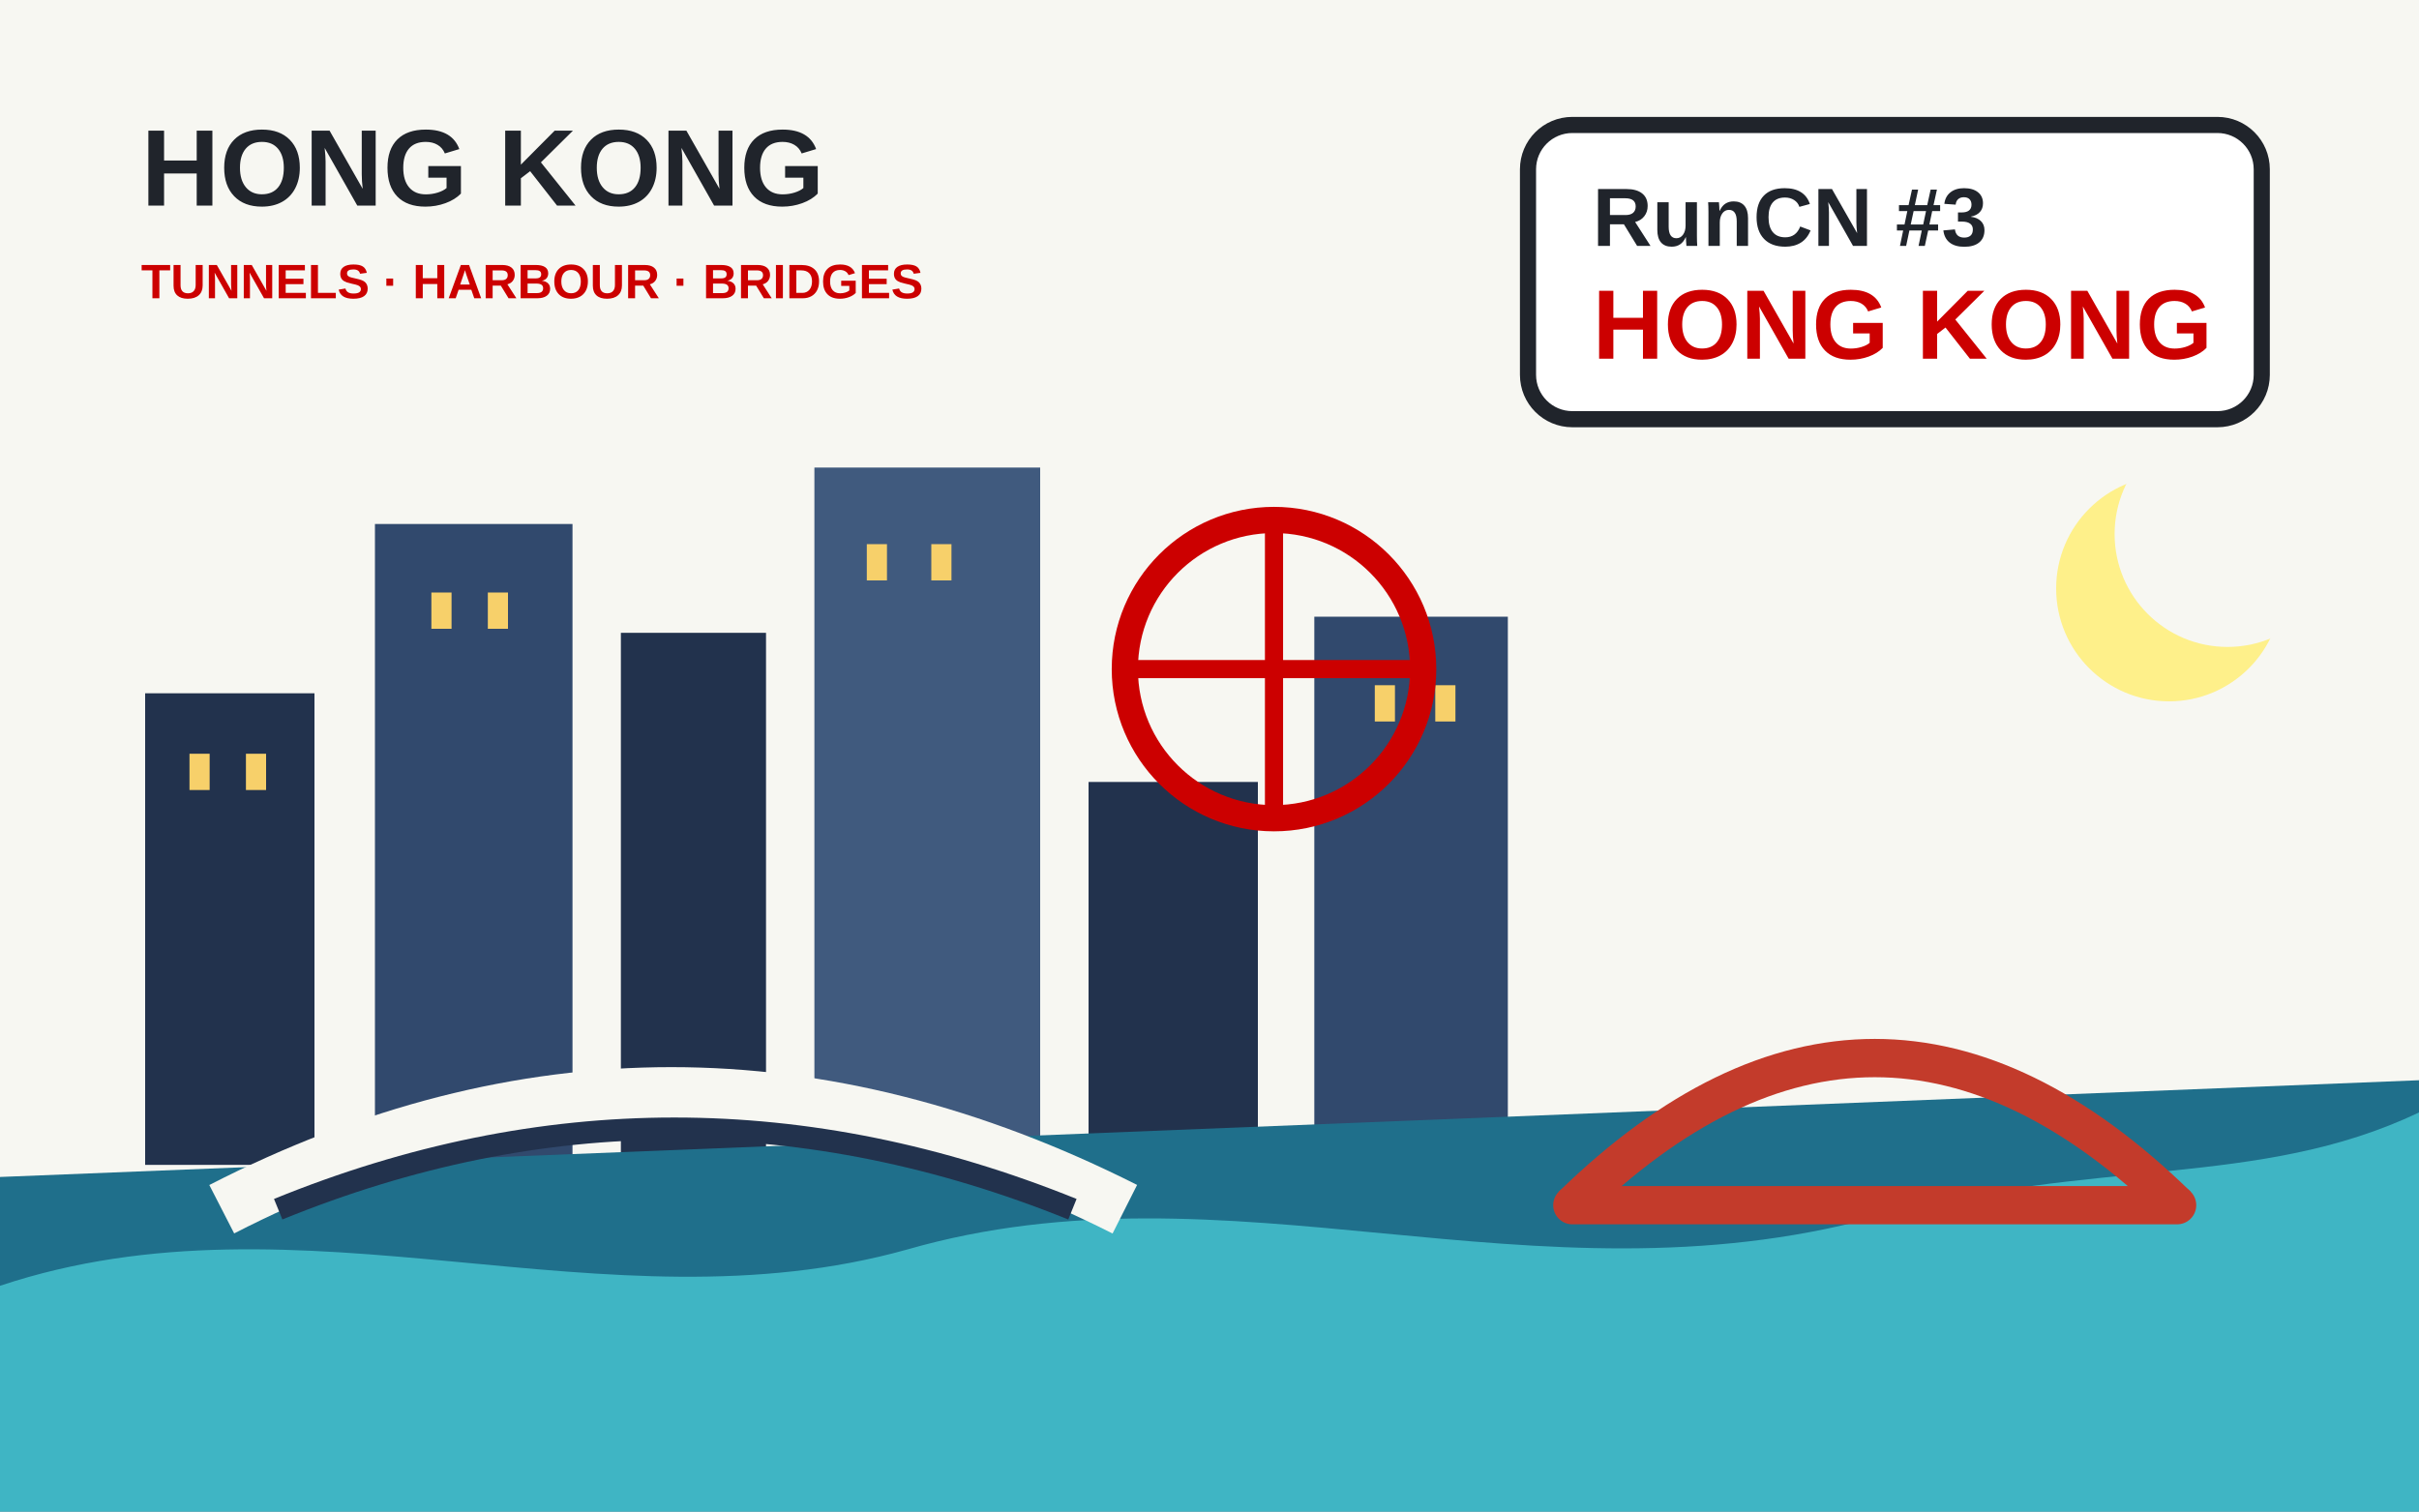
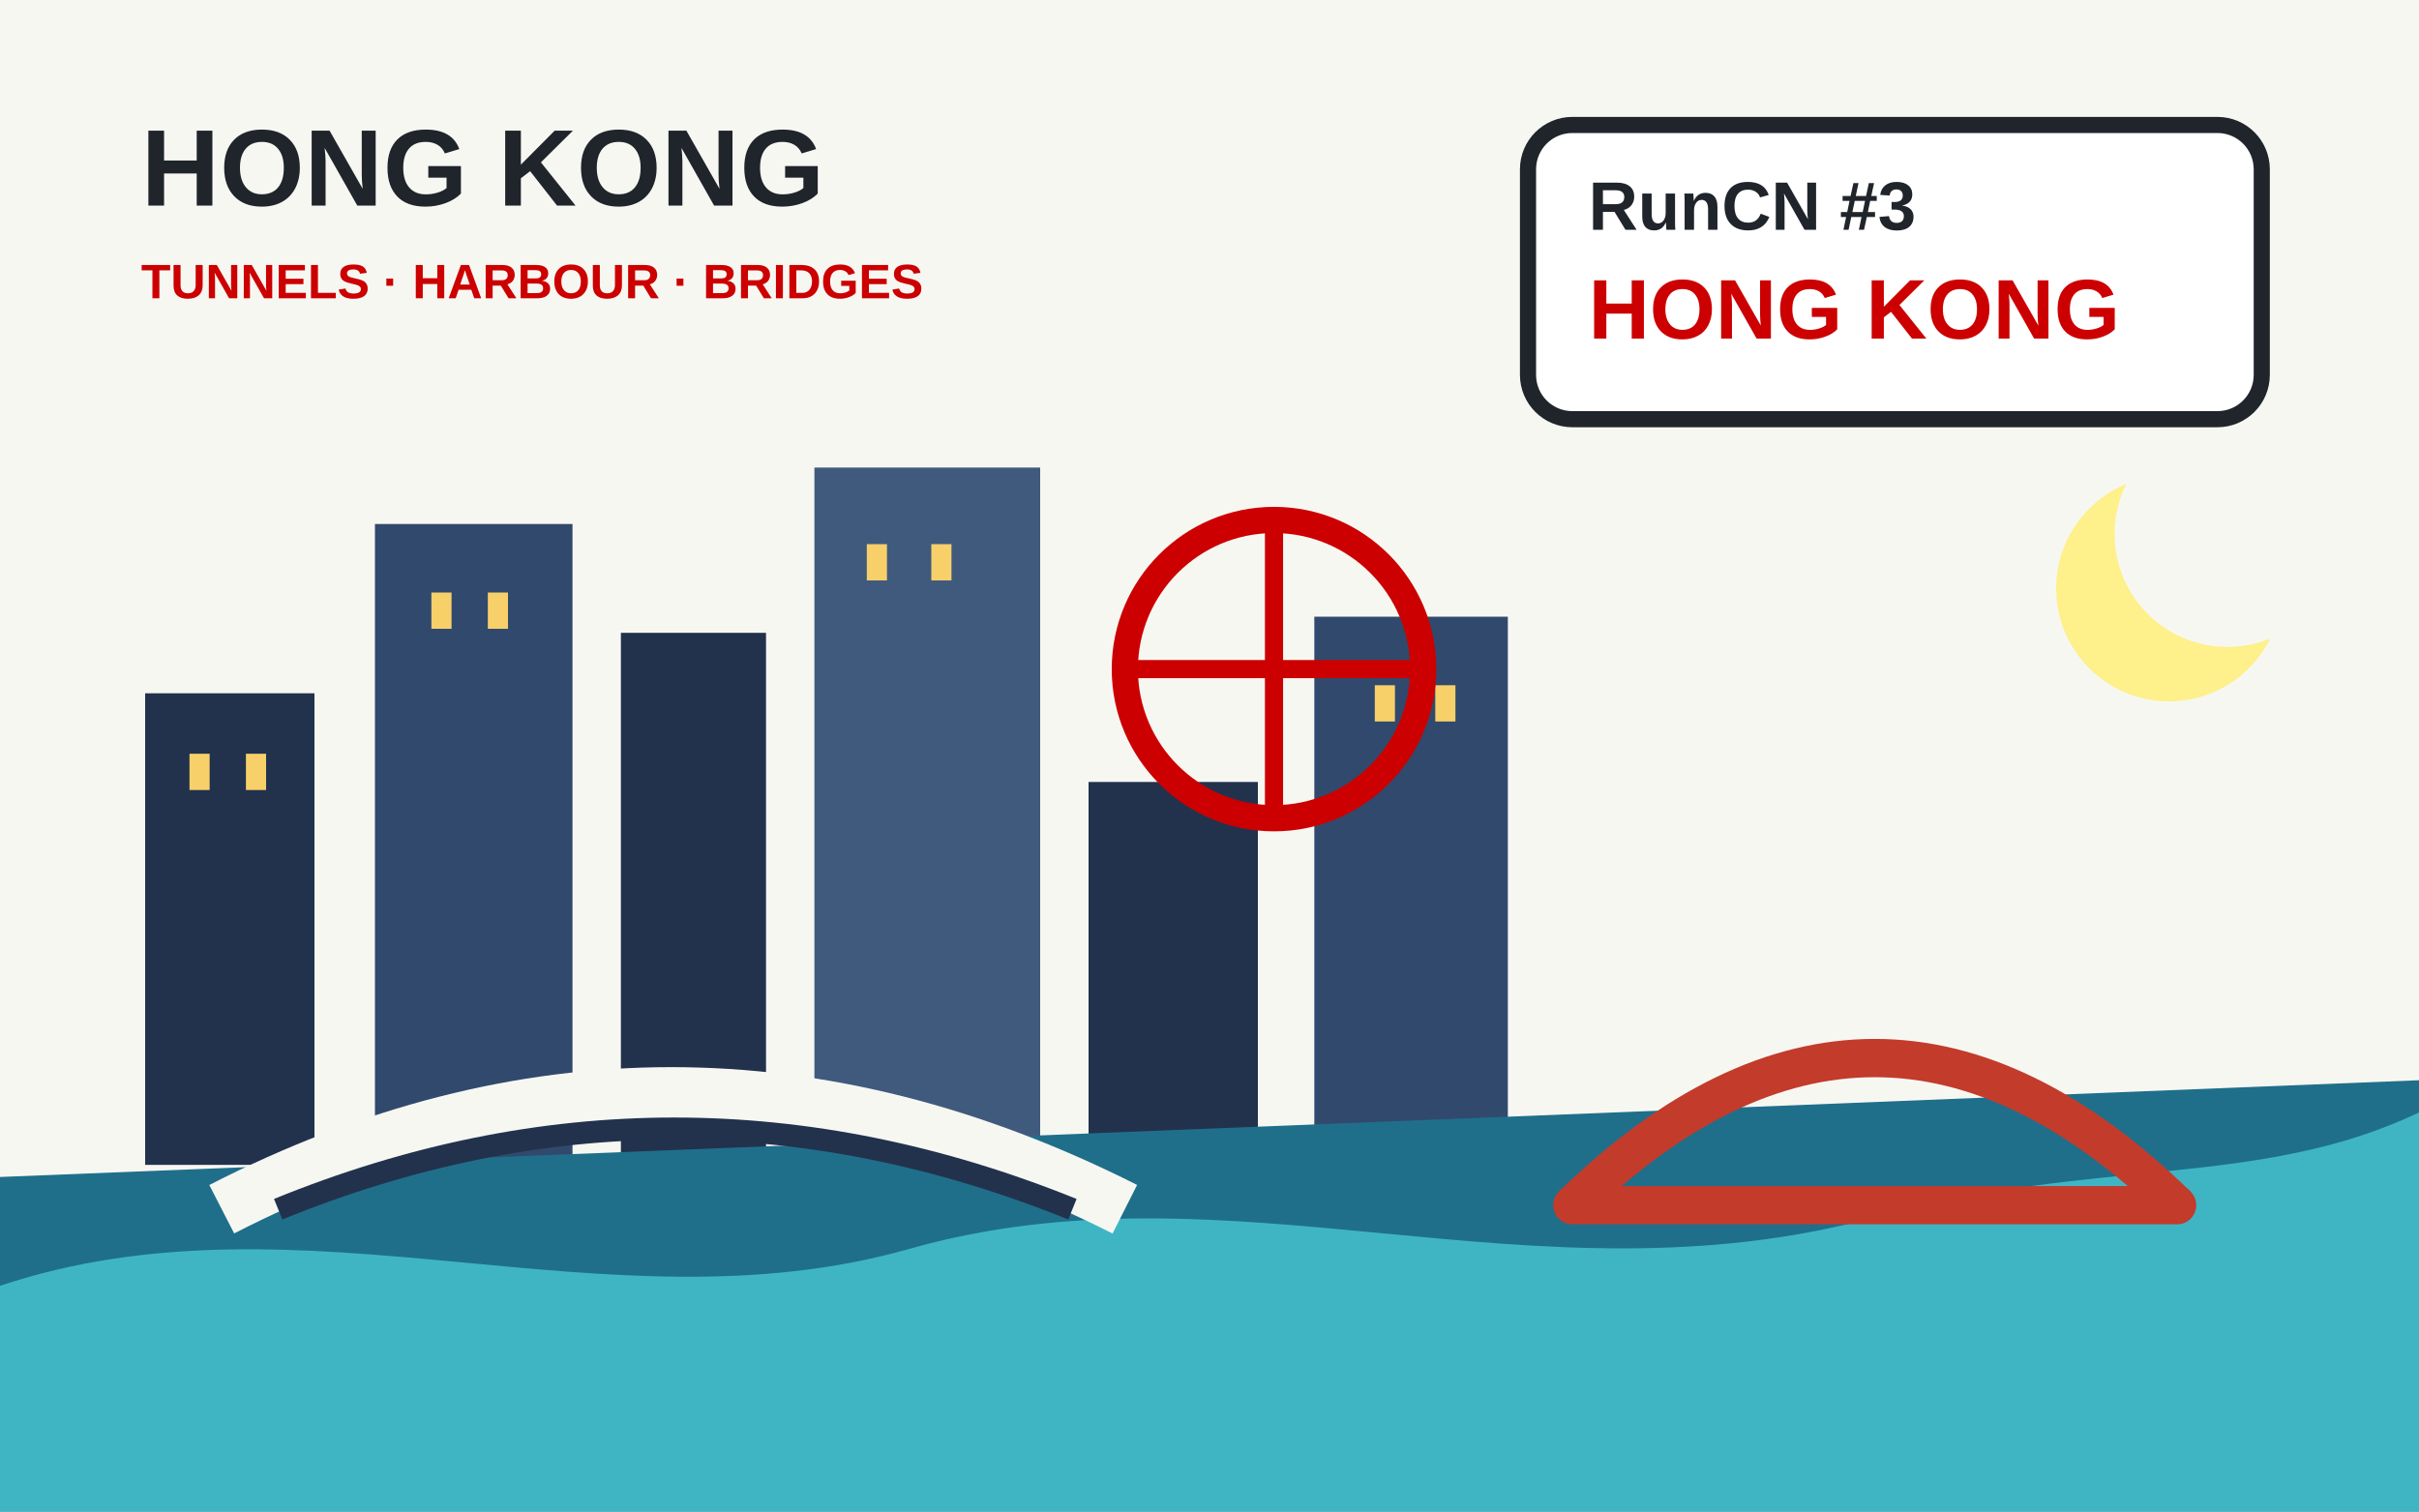
<svg xmlns="http://www.w3.org/2000/svg" viewBox="0 0 1200 750" role="img" aria-labelledby="title desc">
  <defs>
    <mask id="moon-mask">
      <rect width="1200" height="750" fill="white" />
      <circle cx="1105" cy="265" r="56" fill="black" />
    </mask>
  </defs>
  <rect width="1200" height="750" fill="#f7f7f2" />
  <g transform="translate(70 102)">
    <text x="0" y="0" font-family="Arial, Helvetica, sans-serif" font-size="54" font-weight="900" fill="#20242b">HONG KONG</text>
    <text x="0" y="46" font-family="Arial, Helvetica, sans-serif" font-size="24" font-weight="700" fill="#cc0000">TUNNELS · HARBOUR · BRIDGES</text>
  </g>
  <rect x="758" y="62" width="364" height="146" rx="22" fill="#ffffff" stroke="#20242b" stroke-width="8" />
-   <text x="790" y="122" font-family="Arial, Helvetica, sans-serif" font-size="41" font-weight="900" fill="#20242b">RunCN #3</text>
-   <text x="790" y="178" font-family="Arial, Helvetica, sans-serif" font-size="49" font-weight="900" fill="#cc0000">HONG KONG</text>
+   <text x="788" y="114" font-family="Arial, Helvetica, sans-serif" font-size="34" font-weight="900" fill="#20242b">RunCN #3</text>
+   <text x="788" y="168" font-family="Arial, Helvetica, sans-serif" font-size="42" font-weight="900" fill="#cc0000">HONG KONG</text>
  <circle cx="1076" cy="292" r="56" fill="#fef08a" mask="url(#moon-mask)" />
  <rect x="72" y="344" width="84" height="234" fill="#22324d" />
  <rect x="186" y="260" width="98" height="318" fill="#31496d" />
  <rect x="308" y="314" width="72" height="264" fill="#22324d" />
  <rect x="404" y="232" width="112" height="346" fill="#405a7e" />
  <rect x="540" y="388" width="84" height="190" fill="#22324d" />
  <rect x="652" y="306" width="96" height="272" fill="#31496d" />
  <g fill="#f7d06a">
    <rect x="94" y="374" width="10" height="18" />
    <rect x="122" y="374" width="10" height="18" />
    <rect x="214" y="294" width="10" height="18" />
    <rect x="242" y="294" width="10" height="18" />
    <rect x="430" y="270" width="10" height="18" />
    <rect x="462" y="270" width="10" height="18" />
    <rect x="682" y="340" width="10" height="18" />
    <rect x="712" y="340" width="10" height="18" />
  </g>
  <circle cx="632" cy="332" r="74" fill="none" stroke="#cc0000" stroke-width="13" />
  <path d="M632 258 L632 406 M558 332 L706 332" stroke="#cc0000" stroke-width="9" />
  <path d="M0 584 L1200 536 L1200 750 L0 750 Z" fill="#1f6f8b" />
  <path d="M0 638 C150 588 300 662 450 620 C610 574 760 650 930 604 C1040 574 1120 590 1200 552 L1200 750 L0 750 Z" fill="#3fb5c4" />
  <path d="M110 600 Q332 486 558 600" stroke="#f7f7f2" stroke-width="27" fill="none" />
  <path d="M138 600 Q334 520 532 600" stroke="#22324d" stroke-width="11" fill="none" />
  <path d="M780 598 Q930 452 1080 598" stroke="#c33b2b" stroke-width="19" fill="none" />
  <path d="M780 598 L1080 598" stroke="#c33b2b" stroke-width="19" stroke-linecap="round" />
</svg>
